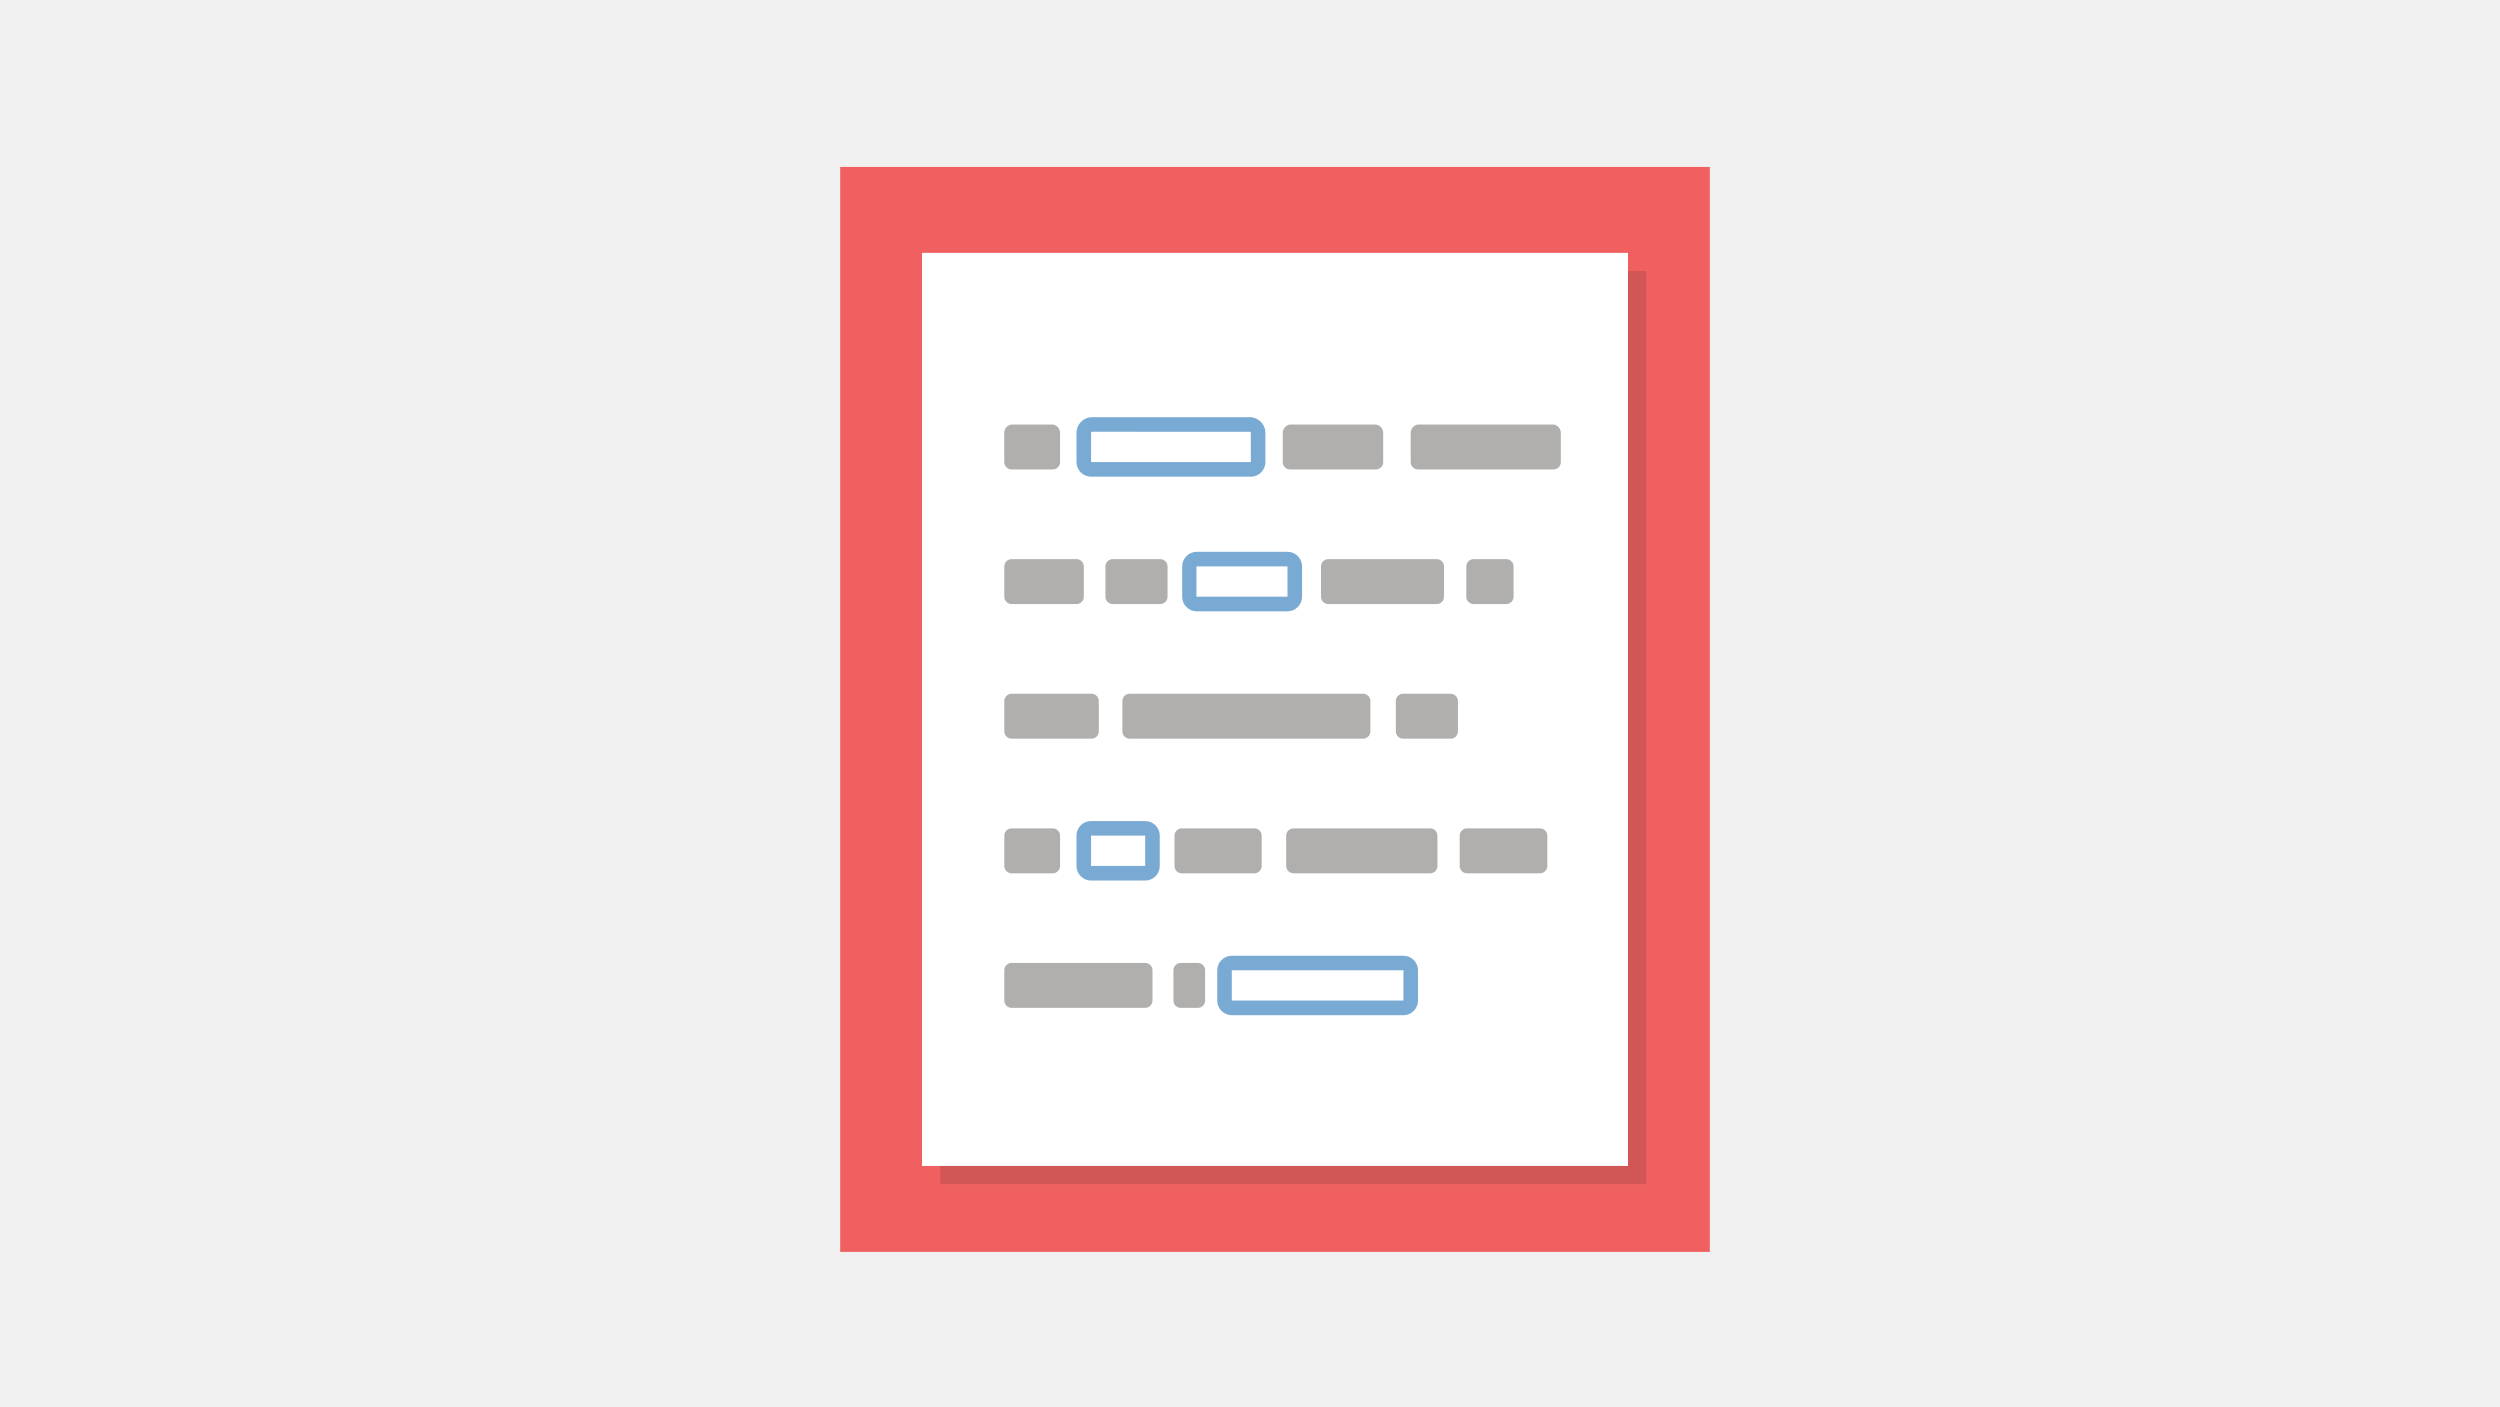
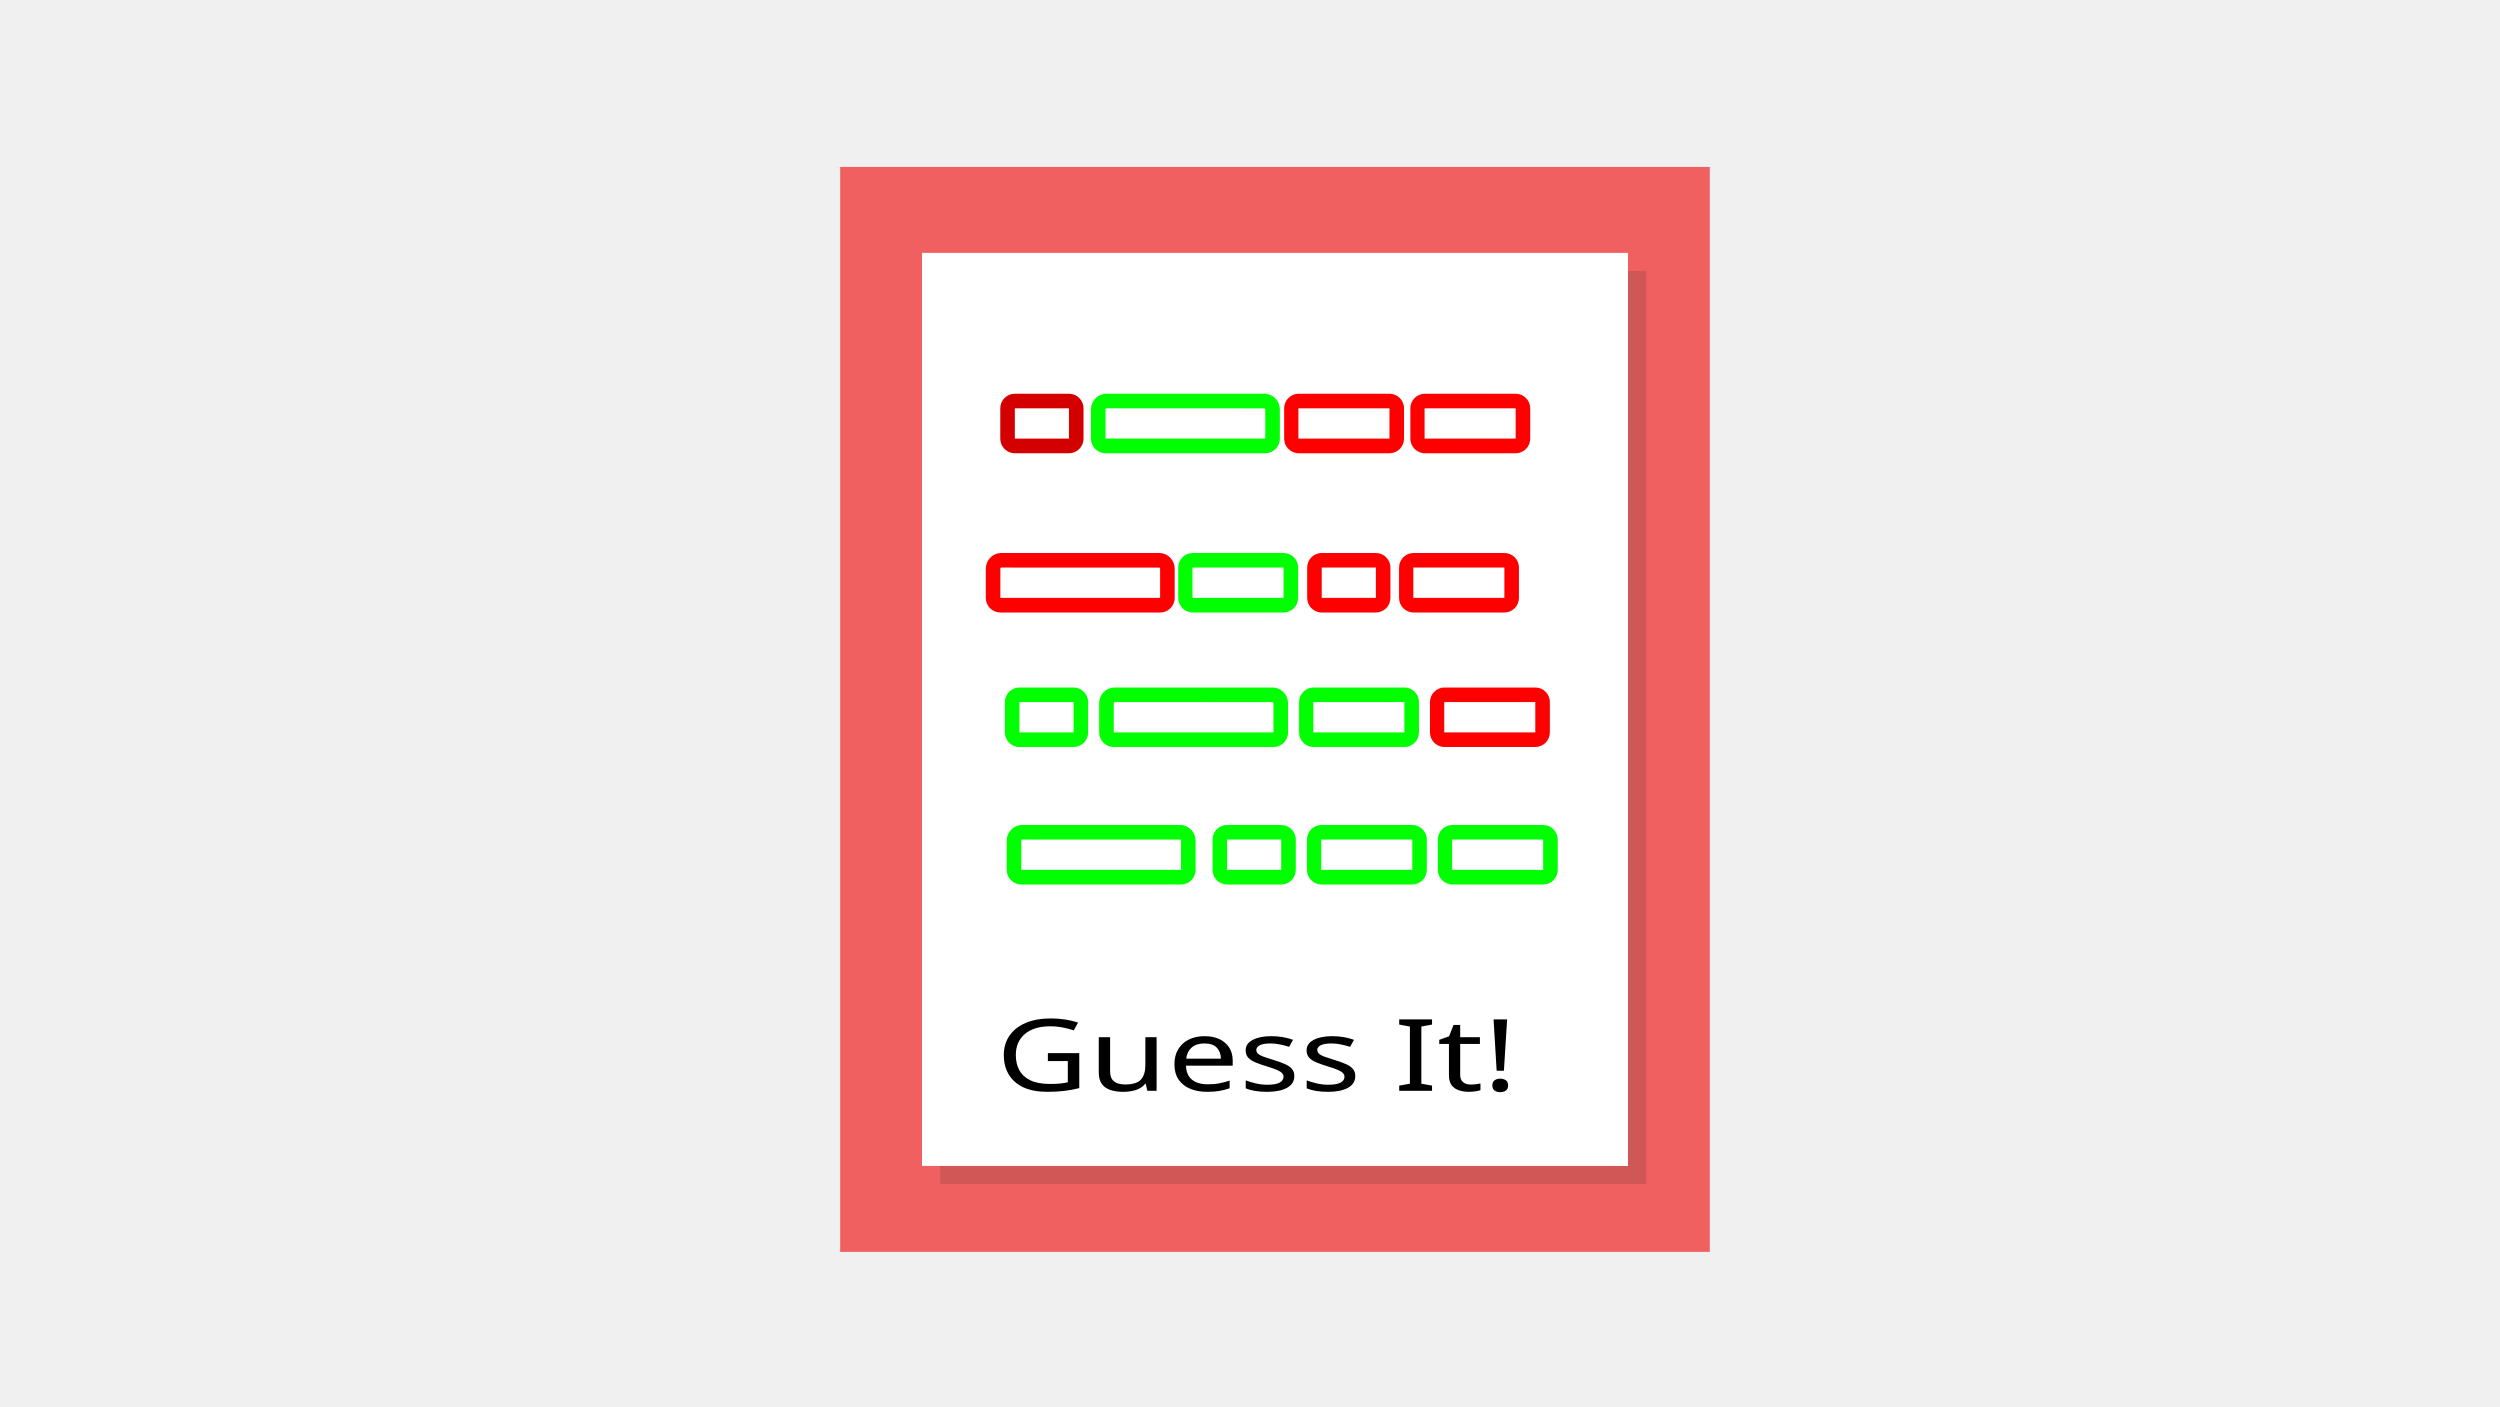
- <svg xmlns="http://www.w3.org/2000/svg" viewBox="0 0 400 225">
-   <defs>
-     <style>
+ <svg xmlns="http://www.w3.org/2000/svg" viewBox="0 0 400 225" version="1.1" id="svg64">
+   <defs id="defs4">
+     <style id="style2">
      .cls-1 {
        fill: #f06060;
      }

      .cls-2 {
        opacity: 0.15;
      }

      .cls-3 {
        fill: #231f20;
      }

      .cls-4 {
        fill: #fff;
      }

      .cls-5 {
        fill: #79aad3;
      }

      .cls-6 {
        fill: #b0afad;
      }

      .cls-7 {
        fill: none;
      }
    </style>
  </defs>
  <g id="Layer_2" data-name="Layer 2">
    <g id="fill_in_the_blanks" data-name="fill in the blanks">
-       <g>
-         <rect class="cls-1" x="134.43" y="26.71" width="139.14" height="173.59" />
-         <g>
-           <g class="cls-2">
-             <rect class="cls-3" x="150.44" y="43.37" width="112.96" height="146.09" />
+       <g id="g58">
+         <path class="cls-5" d="m 186.362,140.712 h -22.878 a 3.671,2.33 0 0 1 -3.671,-2.33 v -4.86 a 3.671,2.33 0 0 1 3.671,-2.33 h 22.878 a 3.671,2.33 0 0 1 3.671,2.33 v 4.85 a 3.671,2.33 0 0 1 -3.671,2.34 z m -22.957,-7.19 v 4.85 h 22.957 v -4.85 z" id="path893" style="fill:#79aad3;stroke-width:1.255" />
+         <rect class="cls-1" x="134.43" y="26.71" width="139.14" height="173.59" id="rect8" style="fill:#f06060" />
+         <g id="g16">
+           <g class="cls-2" id="g12" style="opacity:0.15">
+             <rect class="cls-3" x="150.44" y="43.37" width="112.96" height="146.09" id="rect10" style="fill:#231f20" />
          </g>
-           <rect class="cls-4" x="147.52" y="40.46" width="112.96" height="146.09" />
+           <rect class="cls-4" x="147.52" y="40.46" width="112.96" height="146.09" id="rect14" style="fill:#ffffff" />
        </g>
-         <path class="cls-5" d="M200.13,76.27H174.57a2.33,2.33,0,0,1-2.33-2.33V69.28a2.51,2.51,0,0,1,2.33-2.53h25.56a2.51,2.51,0,0,1,2.33,2.53v4.66A2.33,2.33,0,0,1,200.13,76.27Zm-25.47-7.19a.38.38,0,0,0-.09.19v4.66h25.56V69.28a.38.38,0,0,0-.09-.19Z" />
-         <path class="cls-6" d="M168.44,75.11h-6.59a1.17,1.17,0,0,1-1.17-1.17V69.28a1.35,1.35,0,0,1,1.17-1.36h6.59a1.35,1.35,0,0,1,1.17,1.36v4.66A1.17,1.17,0,0,1,168.44,75.11Z" />
-         <path class="cls-6" d="M220.14,75.11H206.41a1.17,1.17,0,0,1-1.17-1.17V69.28a1.35,1.35,0,0,1,1.17-1.36h13.73a1.35,1.35,0,0,1,1.17,1.36v4.66A1.17,1.17,0,0,1,220.14,75.11Z" />
-         <path class="cls-6" d="M248.57,75.11H226.88a1.17,1.17,0,0,1-1.17-1.17V69.28a1.35,1.35,0,0,1,1.17-1.36h21.68a1.35,1.35,0,0,1,1.17,1.36v4.66A1.17,1.17,0,0,1,248.57,75.11Z" />
-         <rect class="cls-6" x="160.69" y="89.46" width="12.72" height="7.19" rx="1.17" ry="1.17" />
-         <rect class="cls-6" x="176.87" y="89.46" width="9.94" height="7.19" rx="1.17" ry="1.17" />
-         <rect class="cls-6" x="211.36" y="89.46" width="19.68" height="7.19" rx="1.17" ry="1.17" />
-         <rect class="cls-6" x="234.61" y="89.46" width="7.56" height="7.19" rx="1.17" ry="1.17" />
-         <path class="cls-5" d="M206,97.81H191.48a2.33,2.33,0,0,1-2.33-2.33V90.62a2.33,2.33,0,0,1,2.33-2.33H206a2.33,2.33,0,0,1,2.33,2.33v4.85A2.33,2.33,0,0,1,206,97.81Zm-14.57-7.19v4.85H206V90.62Z" />
-         <rect class="cls-6" x="223.33" y="111" width="9.94" height="7.19" rx="1.17" ry="1.17" />
-         <rect class="cls-6" x="160.69" y="111" width="15.12" height="7.19" rx="1.17" ry="1.17" />
-         <rect class="cls-6" x="179.58" y="111" width="39.68" height="7.19" rx="1.17" ry="1.17" />
-         <rect class="cls-6" x="160.69" y="132.54" width="8.92" height="7.19" rx="1.17" ry="1.17" />
-         <rect class="cls-6" x="187.92" y="132.54" width="13.95" height="7.19" rx="1.17" ry="1.17" />
-         <rect class="cls-6" x="205.79" y="132.54" width="24.2" height="7.19" rx="1.17" ry="1.17" />
-         <rect class="cls-6" x="233.55" y="132.54" width="14.02" height="7.19" rx="1.17" ry="1.17" />
-         <path class="cls-5" d="M183.23,140.89h-8.66a2.33,2.33,0,0,1-2.33-2.33V133.7a2.33,2.33,0,0,1,2.33-2.33h8.66a2.33,2.33,0,0,1,2.33,2.33v4.85A2.33,2.33,0,0,1,183.23,140.89Zm-8.66-7.19v4.85h8.66V133.7Z" />
-         <rect class="cls-6" x="160.69" y="154.07" width="23.71" height="7.19" rx="1.17" ry="1.17" />
-         <rect class="cls-6" x="187.75" y="154.07" width="5.07" height="7.19" rx="1.17" ry="1.17" />
-         <path class="cls-5" d="M224.55,162.43H197.09a2.33,2.33,0,0,1-2.33-2.33v-4.85a2.33,2.33,0,0,1,2.33-2.33h27.46a2.33,2.33,0,0,1,2.33,2.33v4.85A2.33,2.33,0,0,1,224.55,162.43Zm-27.46-7.19v4.85h27.46v-4.85Z" />
+         <path class="cls-5" d="m 202.445,72.52 h -25.56 a 2.33,2.33 0 0 1 -2.33,-2.33 v -4.66 a 2.51,2.51 0 0 1 2.33,-2.53 h 25.56 a 2.51,2.51 0 0 1 2.33,2.53 v 4.66 a 2.33,2.33 0 0 1 -2.33,2.33 z m -25.47,-7.19 a 0.38,0.38 0 0 0 -0.09,0.19 v 4.66 h 25.56 v -4.65 a 0.38,0.38 0 0 0 -0.09,-0.19 z" id="path18" style="fill:#00ff00" />
+         <path class="cls-5" d="m 205.369,98 h -14.52 a 2.33,2.33 0 0 1 -2.33,-2.33 v -4.86 a 2.33,2.33 0 0 1 2.33,-2.33 h 14.52 a 2.33,2.33 0 0 1 2.33,2.33 v 4.85 a 2.33,2.33 0 0 1 -2.33,2.34 z m -14.57,-7.19 v 4.85 h 14.57 v -4.85 z" id="path34" style="fill:#00ff00" />
+         <path class="cls-5" d="m 204.997,141.52 h -8.66 a 2.33,2.33 0 0 1 -2.33,-2.33 v -4.86 a 2.33,2.33 0 0 1 2.33,-2.33 h 8.66 a 2.33,2.33 0 0 1 2.33,2.33 v 4.85 a 2.33,2.33 0 0 1 -2.33,2.34 z m -8.66,-7.19 v 4.85 h 8.66 v -4.85 z" id="path50" style="fill:#00ff00" />
+         <path style="fill:#ff0000" id="path875" d="m 222.315,72.52 h -14.52 a 2.33,2.33 0 0 1 -2.33,-2.33 v -4.86 a 2.33,2.33 0 0 1 2.33,-2.33 h 14.52 a 2.33,2.33 0 0 1 2.33,2.33 v 4.85 a 2.33,2.33 0 0 1 -2.33,2.34 z m -14.57,-7.19 v 4.85 h 14.57 v -4.85 z" class="cls-5" />
+         <path style="fill:#d40000" id="path877" d="m 171.034,72.52 h -8.66 a 2.33,2.33 0 0 1 -2.33,-2.33 v -4.86 a 2.33,2.33 0 0 1 2.33,-2.33 h 8.66 a 2.33,2.33 0 0 1 2.33,2.33 v 4.85 a 2.33,2.33 0 0 1 -2.33,2.34 z m -8.66,-7.19 v 4.85 h 8.66 v -4.85 z" class="cls-5" />
+         <path class="cls-5" d="m 242.505,72.52 h -14.52 a 2.33,2.33 0 0 1 -2.33,-2.33 v -4.86 a 2.33,2.33 0 0 1 2.33,-2.33 h 14.52 a 2.33,2.33 0 0 1 2.33,2.33 v 4.85 a 2.33,2.33 0 0 1 -2.33,2.34 z m -14.57,-7.19 v 4.85 h 14.57 v -4.85 z" id="path879" style="fill:#ff0000" />
+         <path style="fill:#00ff00" id="path881" d="m 203.757,119.52 h -25.56 a 2.33,2.33 0 0 1 -2.33,-2.33 v -4.66 a 2.51,2.51 0 0 1 2.33,-2.53 h 25.56 a 2.51,2.51 0 0 1 2.33,2.53 v 4.66 a 2.33,2.33 0 0 1 -2.33,2.33 z m -25.47,-7.19 a 0.38,0.38 0 0 0 -0.09,0.19 v 4.66 h 25.56 v -4.65 a 0.38,0.38 0 0 0 -0.09,-0.19 z" class="cls-5" />
+         <path class="cls-5" d="m 185.619,98 h -25.56 a 2.33,2.33 0 0 1 -2.33,-2.33 v -4.66 a 2.51,2.51 0 0 1 2.33,-2.53 h 25.56 a 2.51,2.51 0 0 1 2.33,2.53 v 4.66 a 2.33,2.33 0 0 1 -2.33,2.33 z m -25.47,-7.19 a 0.38,0.38 0 0 0 -0.09,0.19 v 4.66 h 25.56 v -4.65 a 0.38,0.38 0 0 0 -0.09,-0.19 z" id="path883" style="fill:#ff0000" />
+         <path class="cls-5" d="m 171.773,119.52 h -8.66 a 2.33,2.33 0 0 1 -2.33,-2.33 v -4.86 a 2.33,2.33 0 0 1 2.33,-2.33 h 8.66 a 2.33,2.33 0 0 1 2.33,2.33 v 4.85 a 2.33,2.33 0 0 1 -2.33,2.34 z m -8.66,-7.19 v 4.85 h 8.66 v -4.85 z" id="path887" style="fill:#00ff00" />
+         <path style="fill:#ff0000" id="path889" d="m 220.139,98 h -8.66 a 2.33,2.33 0 0 1 -2.33,-2.33 v -4.86 a 2.33,2.33 0 0 1 2.33,-2.33 h 8.66 a 2.33,2.33 0 0 1 2.33,2.33 v 4.85 a 2.33,2.33 0 0 1 -2.33,2.34 z m -8.66,-7.19 v 4.85 h 8.66 v -4.85 z" class="cls-5" />
+         <path style="fill:#ff0000" id="path891" d="m 245.647,119.52 h -14.52 a 2.33,2.33 0 0 1 -2.33,-2.33 v -4.86 a 2.33,2.33 0 0 1 2.33,-2.33 h 14.52 a 2.33,2.33 0 0 1 2.33,2.33 v 4.85 a 2.33,2.33 0 0 1 -2.33,2.34 z m -14.57,-7.19 v 4.85 h 14.57 v -4.85 z" class="cls-5" />
+         <path style="fill:#00ff00" id="path895" d="m 224.702,119.52 h -14.52 a 2.33,2.33 0 0 1 -2.33,-2.33 v -4.86 a 2.33,2.33 0 0 1 2.33,-2.33 h 14.52 a 2.33,2.33 0 0 1 2.33,2.33 v 4.85 a 2.33,2.33 0 0 1 -2.33,2.34 z m -14.57,-7.19 v 4.85 h 14.57 v -4.85 z" class="cls-5" />
+         <path class="cls-5" d="m 240.7,98 h -14.52 a 2.33,2.33 0 0 1 -2.33,-2.33 v -4.86 a 2.33,2.33 0 0 1 2.33,-2.33 h 14.52 a 2.33,2.33 0 0 1 2.33,2.33 v 4.85 a 2.33,2.33 0 0 1 -2.33,2.34 z m -14.57,-7.19 v 4.85 h 14.57 v -4.85 z" id="path897" style="fill:#ff0000" />
+         <path class="cls-5" d="m 246.908,141.52 h -14.52 a 2.33,2.33 0 0 1 -2.33,-2.33 v -4.86 a 2.33,2.33 0 0 1 2.33,-2.33 h 14.52 a 2.33,2.33 0 0 1 2.33,2.33 v 4.85 a 2.33,2.33 0 0 1 -2.33,2.34 z m -14.57,-7.19 v 4.85 h 14.57 v -4.85 z" id="path899" style="fill:#00ff00" />
+         <path class="cls-5" d="m 225.964,141.52 h -14.52 a 2.33,2.33 0 0 1 -2.33,-2.33 v -4.86 a 2.33,2.33 0 0 1 2.33,-2.33 h 14.52 a 2.33,2.33 0 0 1 2.33,2.33 v 4.85 a 2.33,2.33 0 0 1 -2.33,2.34 z m -14.57,-7.19 v 4.85 h 14.57 v -4.85 z" id="path901" style="fill:#00ff00" />
+         <path class="cls-5" d="m 188.965,141.52 h -25.56 a 2.33,2.33 0 0 1 -2.33,-2.33 v -4.66 a 2.51,2.51 0 0 1 2.33,-2.53 h 25.56 a 2.51,2.51 0 0 1 2.33,2.53 v 4.66 a 2.33,2.33 0 0 1 -2.33,2.33 z m -25.47,-7.19 a 0.38,0.38 0 0 0 -0.09,0.19 v 4.66 h 25.56 v -4.65 a 0.38,0.38 0 0 0 -0.09,-0.19 z" id="path903" style="fill:#00ff00" />
+         <text xml:space="preserve" style="font-style:normal;font-variant:normal;font-weight:normal;font-stretch:normal;font-size:18.049px;line-height:1.25;font-family:sans-serif;-inkscape-font-specification:'sans-serif, Normal';font-variant-ligatures:normal;font-variant-caps:normal;font-variant-numeric:normal;font-feature-settings:normal;text-align:start;letter-spacing:0px;word-spacing:0px;writing-mode:lr-tb;text-anchor:start;fill:#000000;fill-opacity:1;stroke:none;stroke-width:1.128" x="141.282" y="196.879" id="text907" transform="scale(1.128072,0.886468)">
+           <tspan id="tspan905" x="141.282" y="196.879" style="stroke-width:1.128">Guess It!</tspan>
+         </text>
      </g>
-       <rect class="cls-7" width="400" height="225" />
+       <rect class="cls-7" width="400" height="225" id="rect60" x="0" y="0" style="fill:none" />
    </g>
  </g>
</svg>
